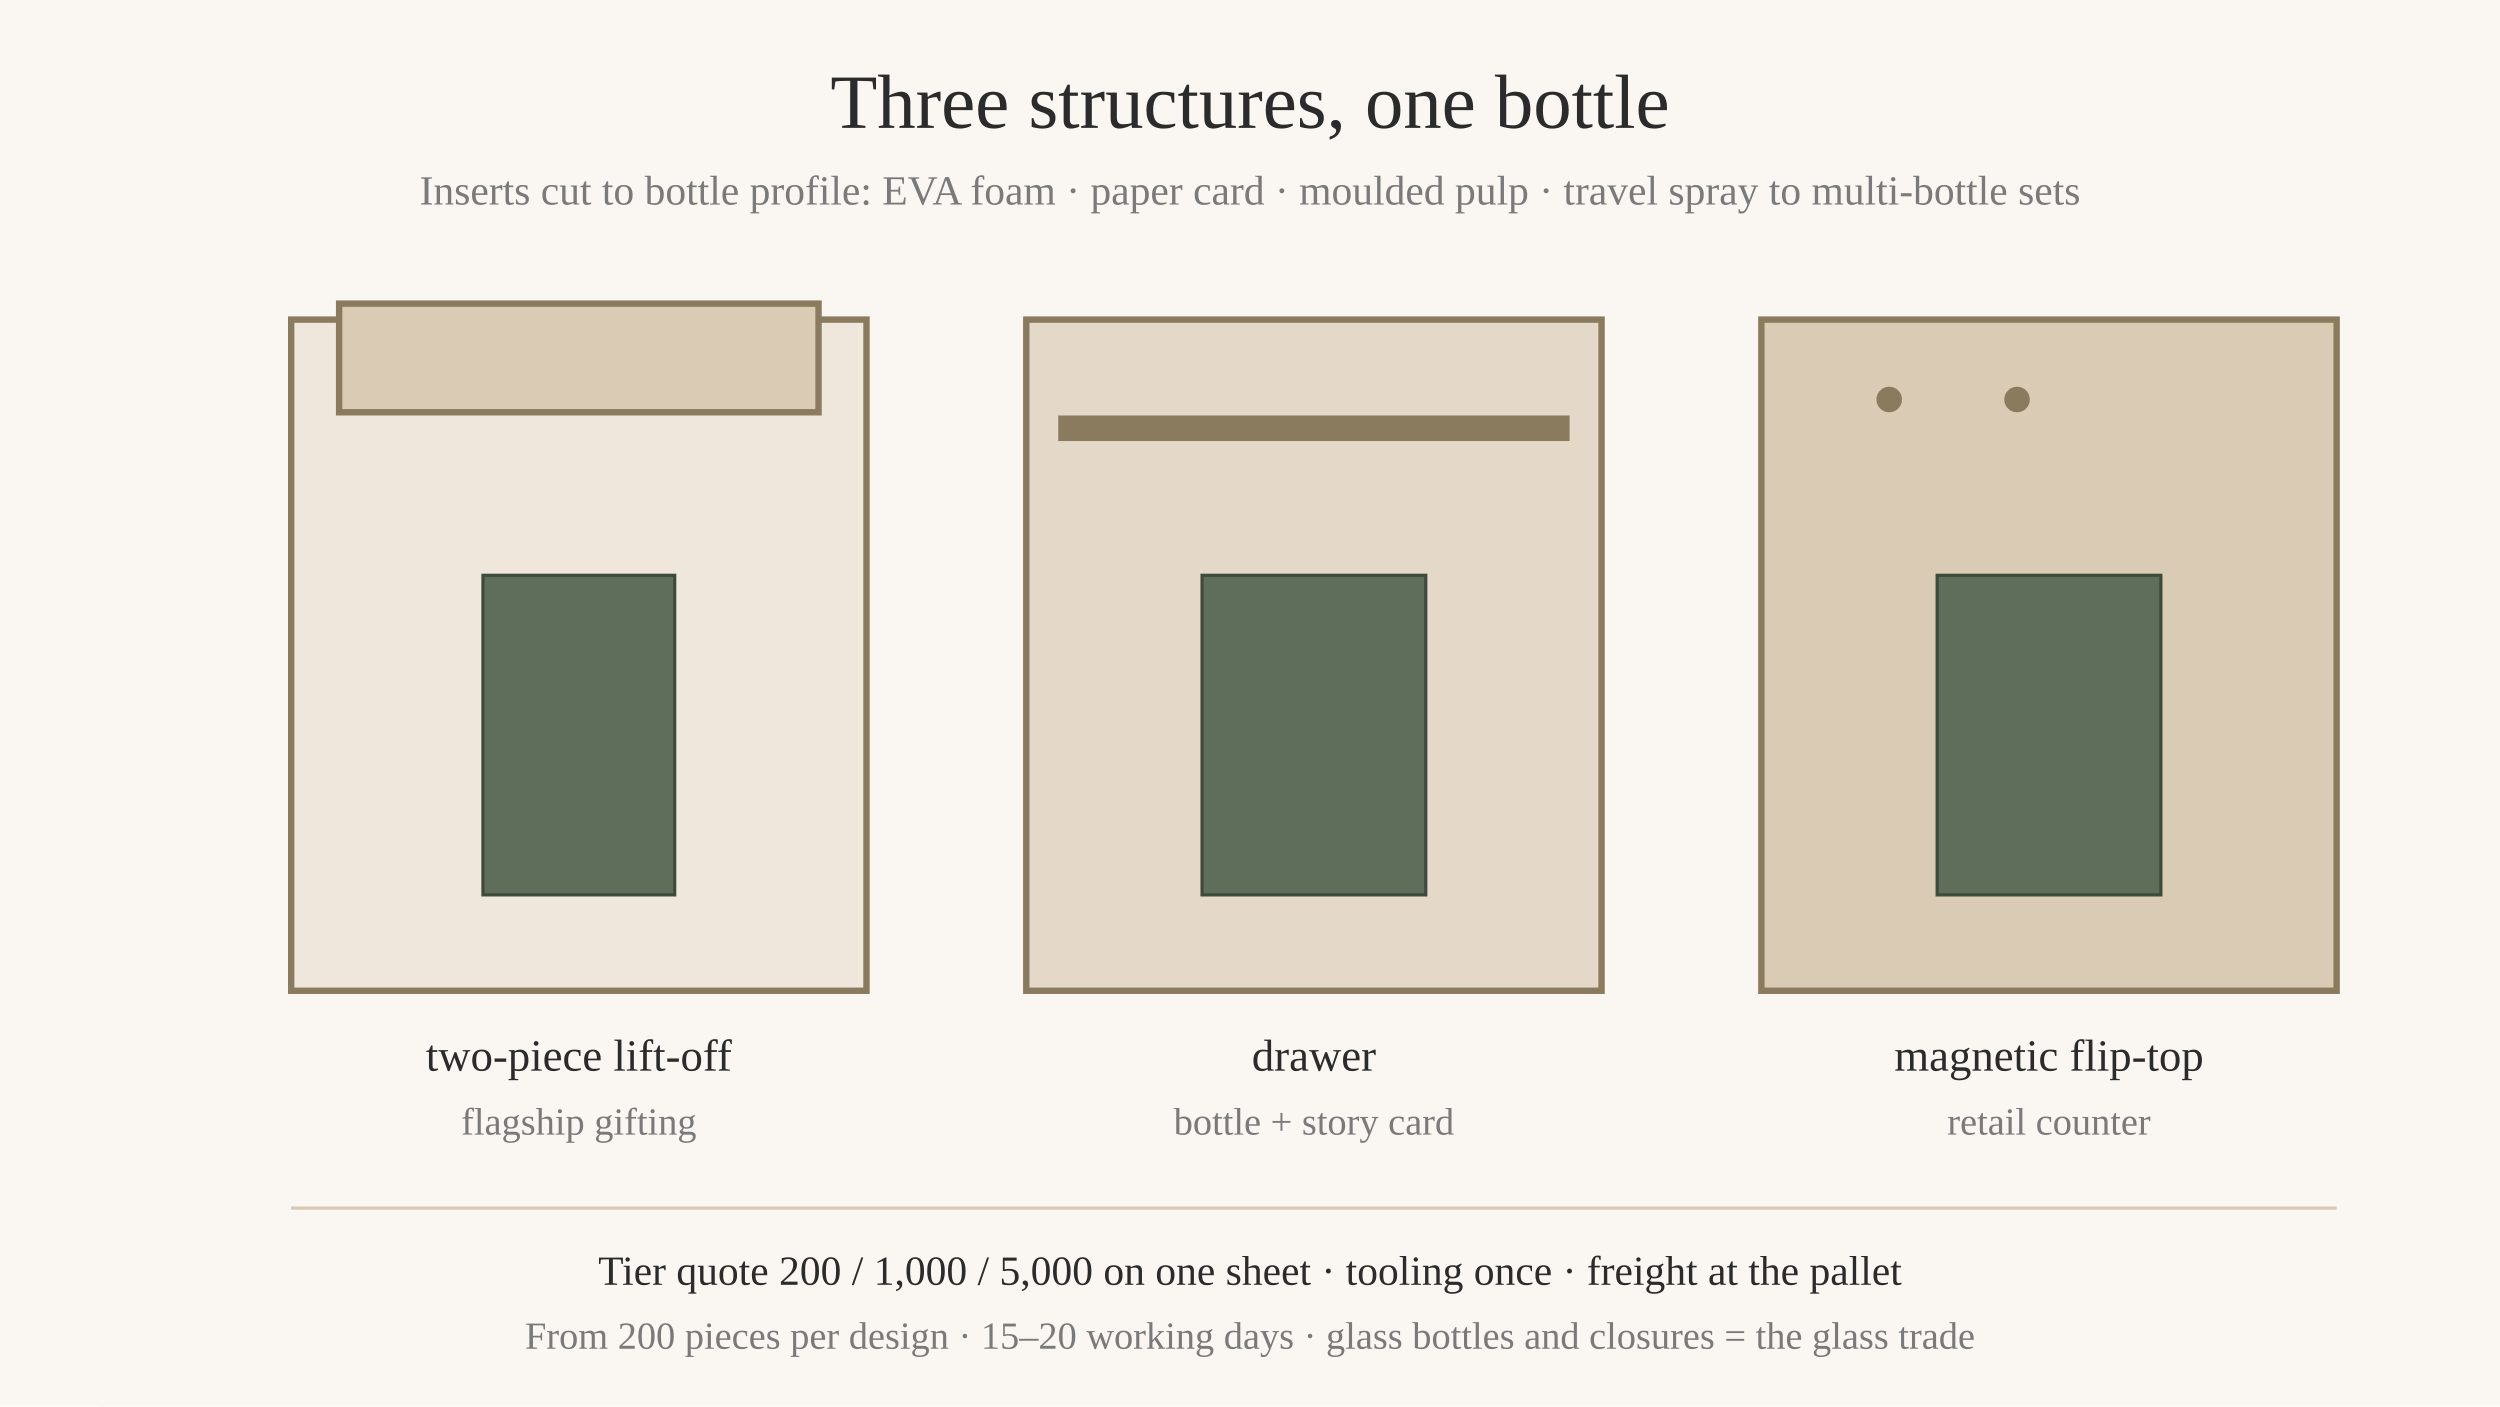
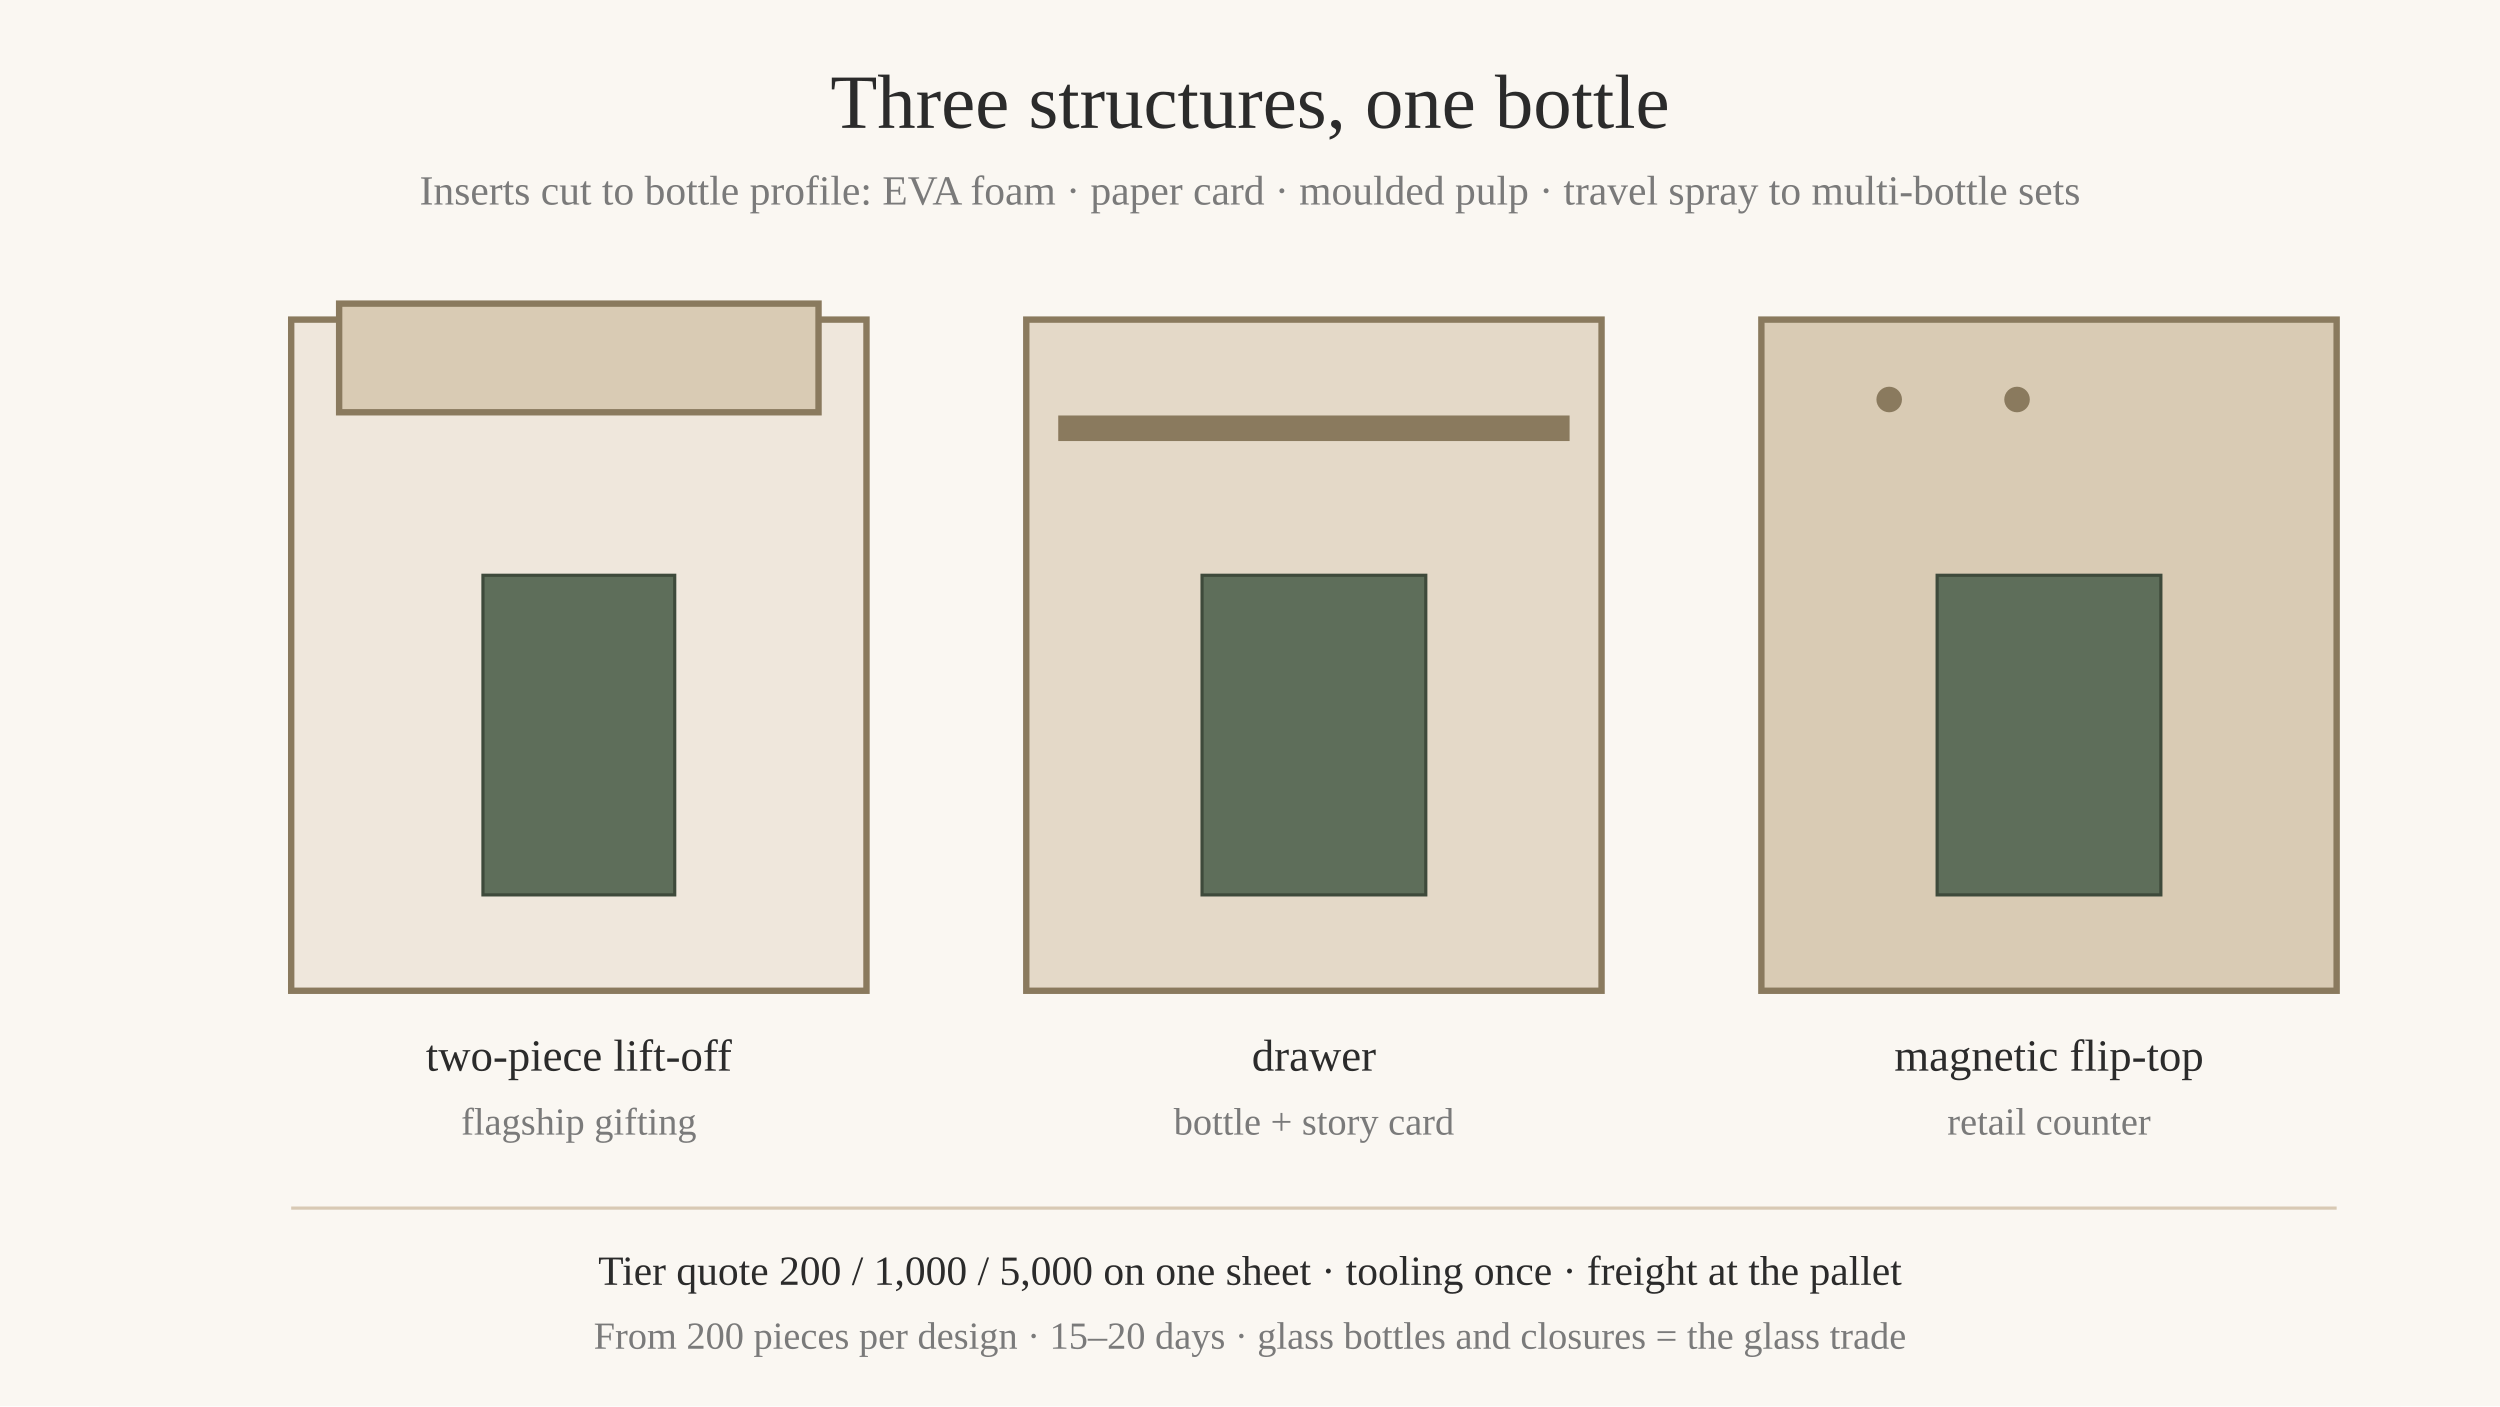
<svg xmlns="http://www.w3.org/2000/svg" viewBox="0 0 1200 675" width="1200" height="675" role="img">
  <rect width="1200" height="675" fill="#FAF7F2" />
  <g transform="translate(47.727 0) scale(1.53409)">
    <rect width="720" height="440" fill="#FAF7F2" />
    <text x="360" y="40" text-anchor="middle" font-size="24" fill="#2B2B2B">Three structures, one bottle</text>
    <text x="360" y="64" text-anchor="middle" font-size="13" fill="#7A7A7A">Inserts cut to bottle profile: EVA foam · paper card · moulded pulp · travel spray to multi-bottle sets</text>
    <rect x="60" y="100" width="180" height="210" fill="#EFE7DC" stroke="#8A7A5E" stroke-width="2" />
    <rect x="75" y="95" width="150" height="34" fill="#D9CBB4" stroke="#8A7A5E" stroke-width="2" />
    <rect x="120" y="180" width="60" height="100" fill="#5E6E5A" stroke="#3E4A3B" />
    <text x="150" y="335" text-anchor="middle" font-size="14" fill="#2B2B2B">two-piece lift-off</text>
    <text x="150" y="355" text-anchor="middle" font-size="12" fill="#7A7A7A">flagship gifting</text>
    <rect x="290" y="100" width="180" height="210" fill="#E4D9C8" stroke="#8A7A5E" stroke-width="2" />
    <rect x="345" y="180" width="70" height="100" fill="#5E6E5A" stroke="#3E4A3B" />
    <rect x="300" y="130" width="160" height="8" fill="#8A7A5E" />
    <text x="380" y="335" text-anchor="middle" font-size="14" fill="#2B2B2B">drawer</text>
    <text x="380" y="355" text-anchor="middle" font-size="12" fill="#7A7A7A">bottle + story card</text>
    <rect x="520" y="100" width="180" height="210" fill="#D9CBB4" stroke="#8A7A5E" stroke-width="2" />
    <circle cx="560" cy="125" r="4" fill="#8A7A5E" />
    <circle cx="600" cy="125" r="4" fill="#8A7A5E" />
    <rect x="575" y="180" width="70" height="100" fill="#5E6E5A" stroke="#3E4A3B" />
    <text x="610" y="335" text-anchor="middle" font-size="14" fill="#2B2B2B">magnetic flip-top</text>
    <text x="610" y="355" text-anchor="middle" font-size="12" fill="#7A7A7A">retail counter</text>
    <line x1="60" y1="378" x2="700" y2="378" stroke="#D8C9B4" />
    <text x="360" y="402" text-anchor="middle" font-size="13" fill="#2B2B2B">Tier quote 200 / 1,000 / 5,000 on one sheet · tooling once · freight at the pallet</text>
-     <text x="360" y="422" text-anchor="middle" font-size="12" fill="#7A7A7A">From 200 pieces per design · 15–20 working days · glass bottles and closures = the glass trade</text>
+     <text x="360" y="422" text-anchor="middle" font-size="12" fill="#7A7A7A">From 200 pieces per design · 15–20 days · glass bottles and closures = the glass trade</text>
  </g>
</svg>
